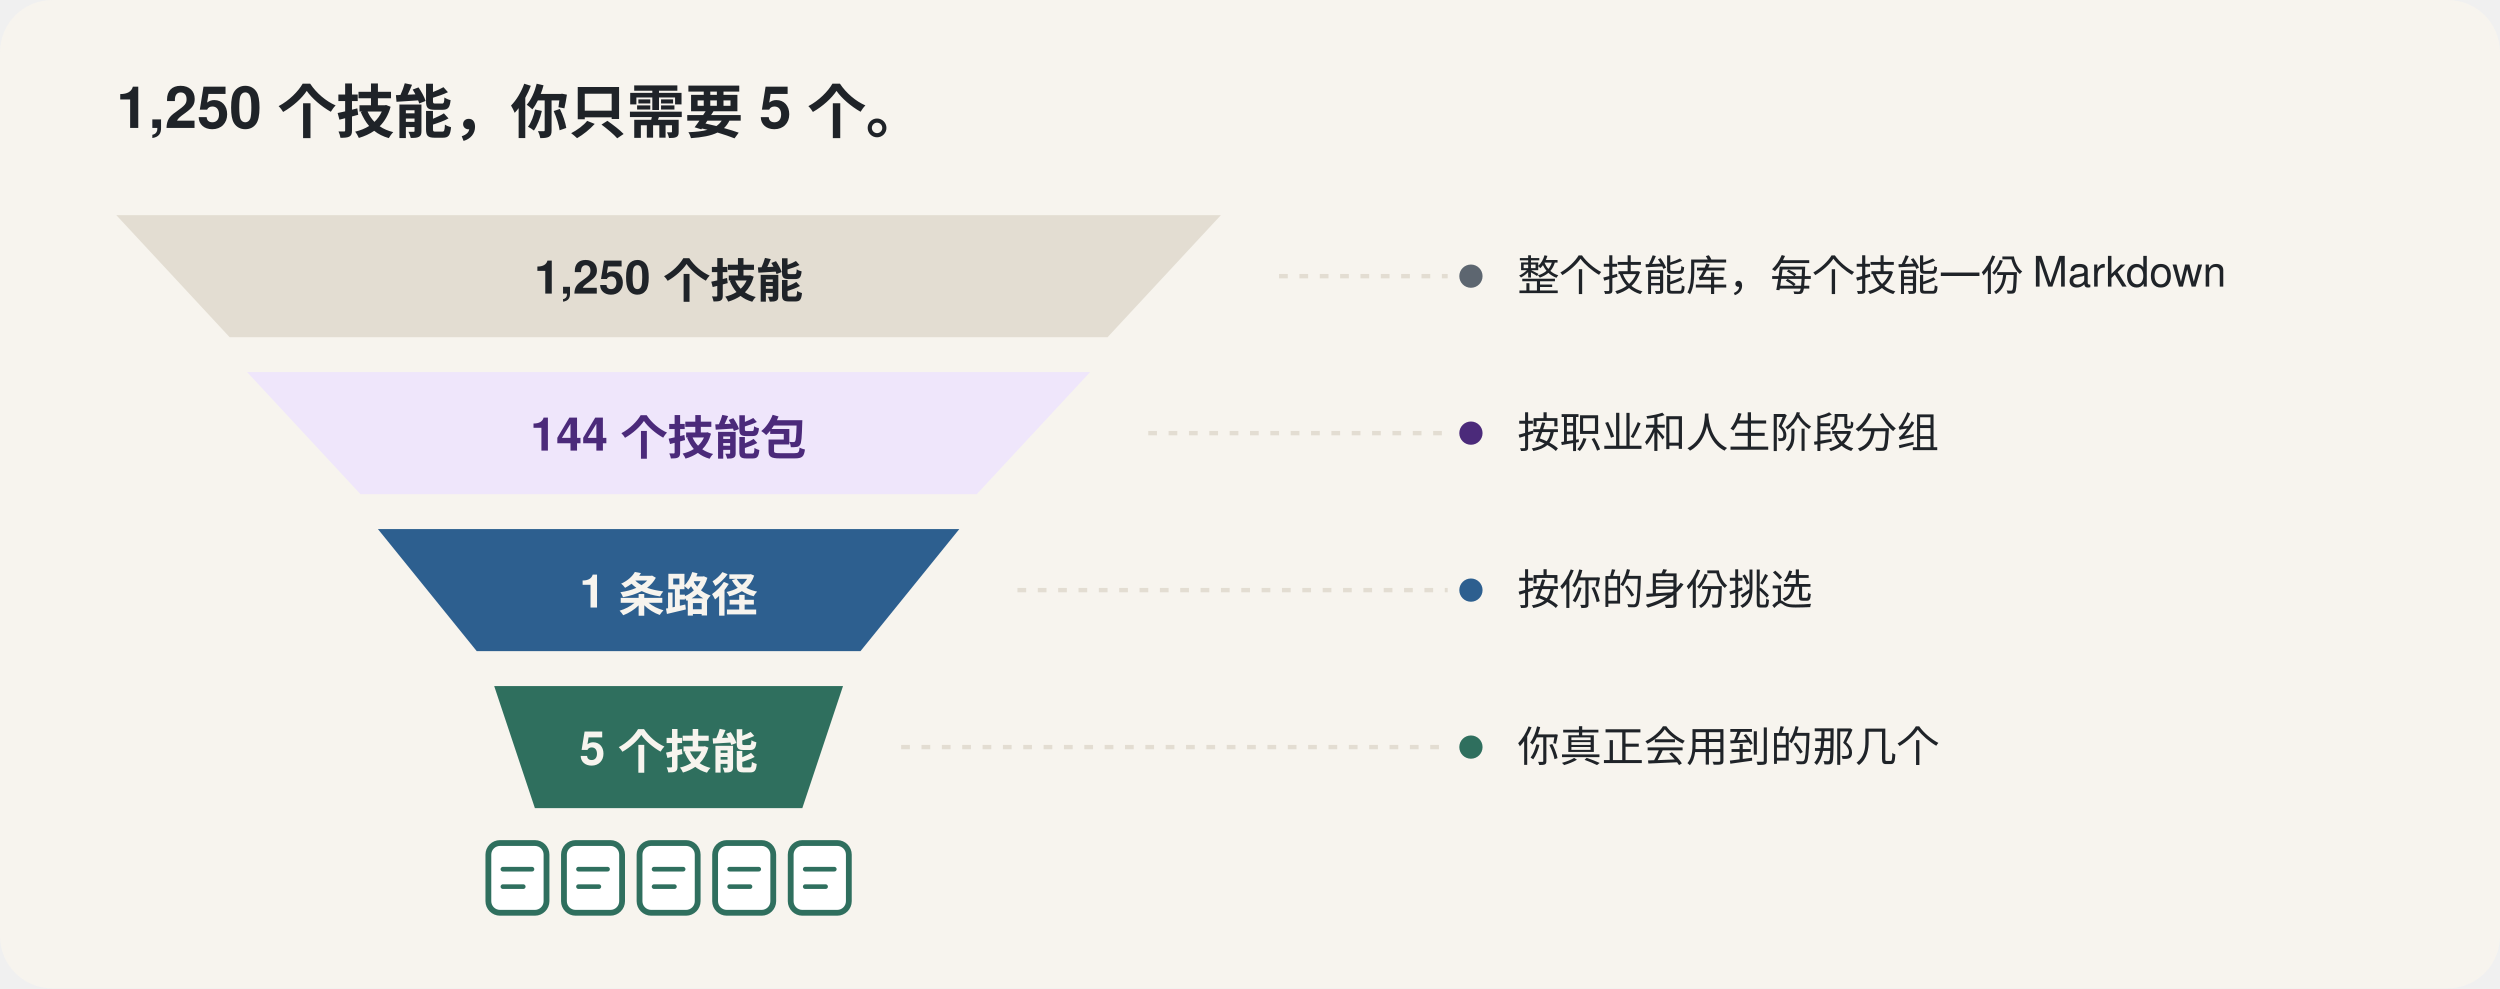
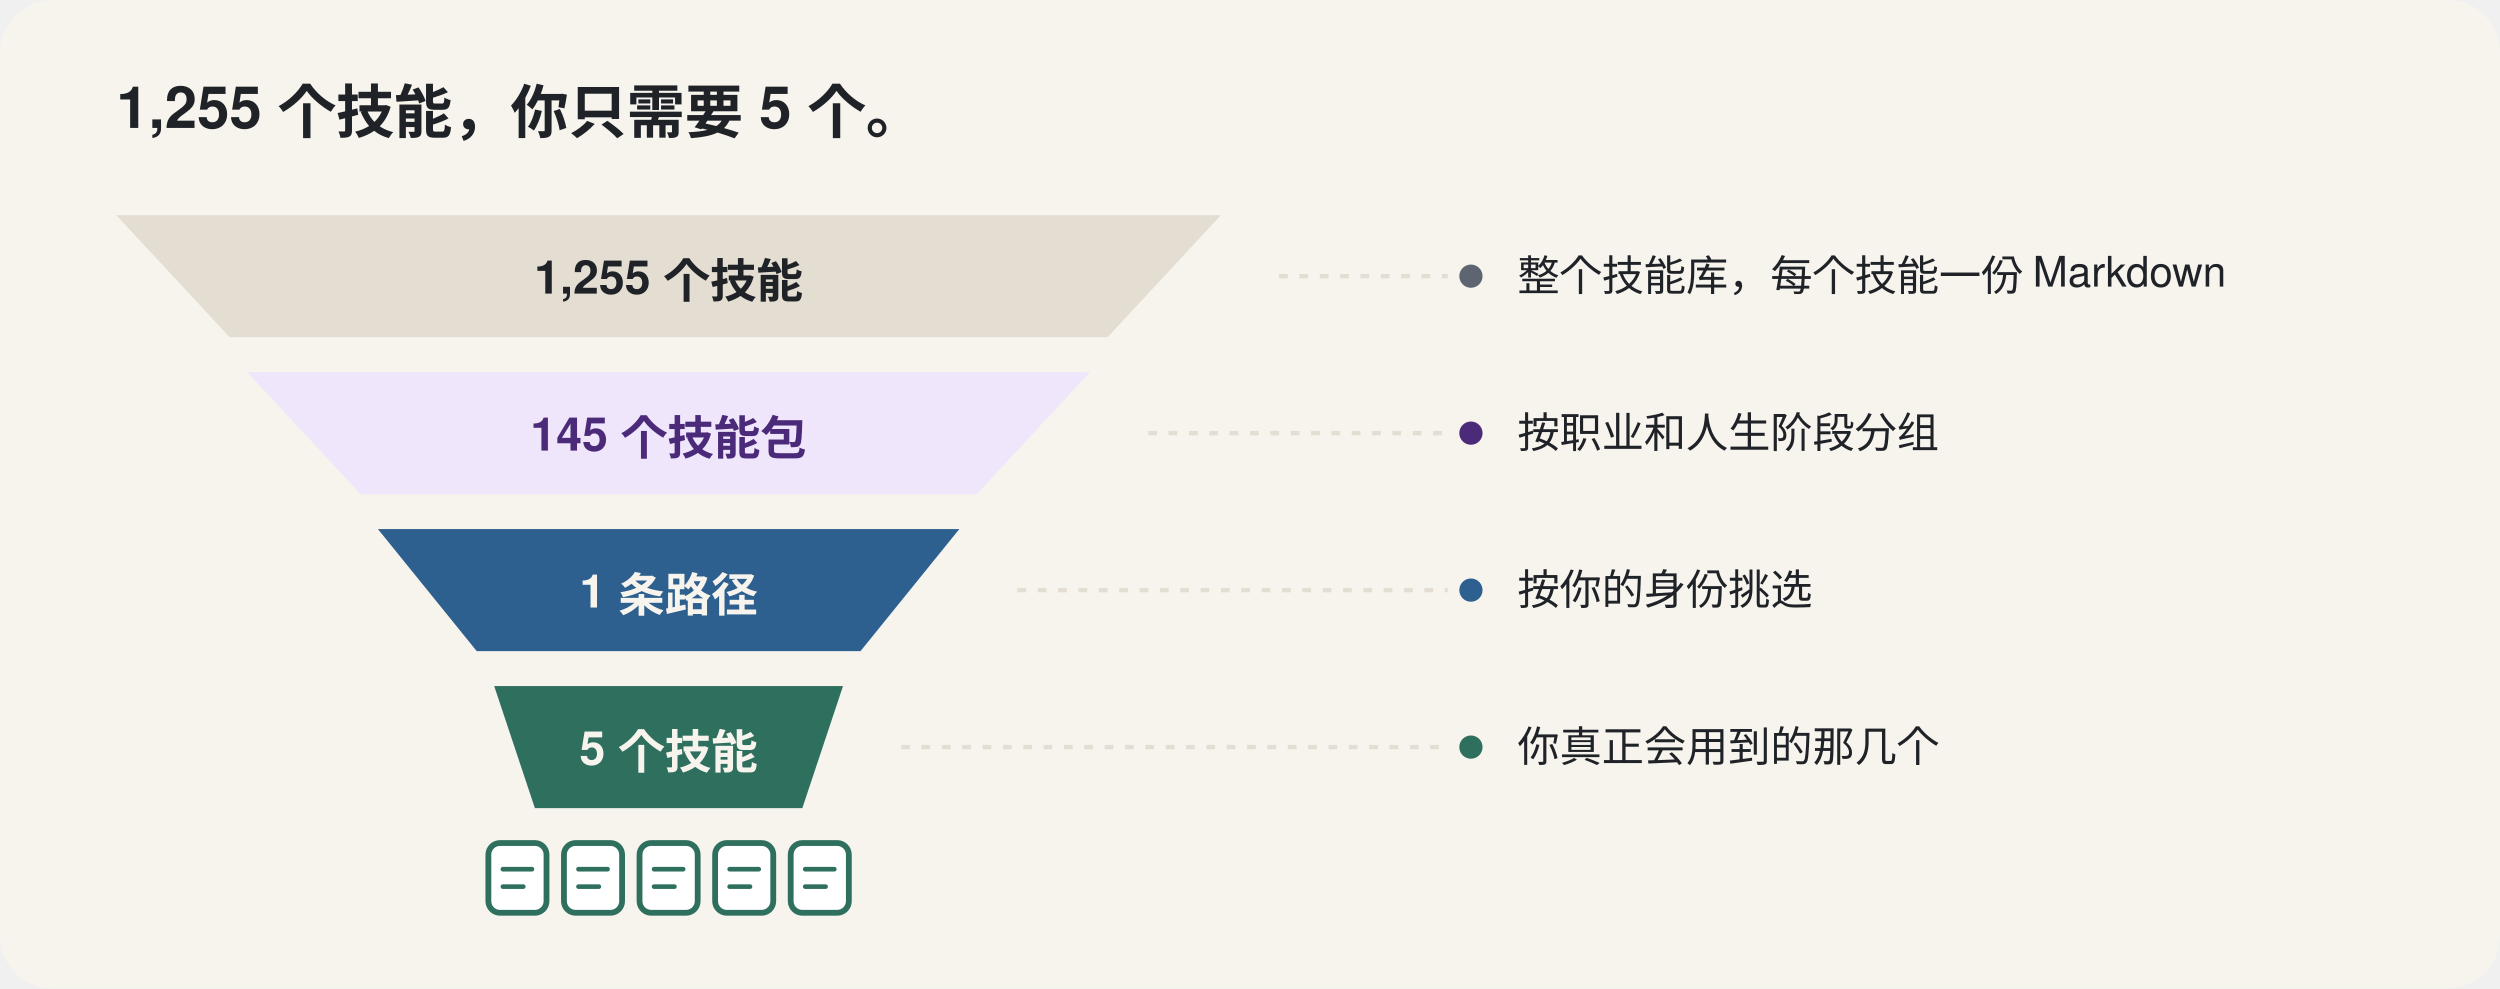
- <svg xmlns="http://www.w3.org/2000/svg" width="860" height="340" viewBox="0 0 860 340" role="img" aria-label="漏斗图：库里有 1,250 个技能、144 个技能包，选出适合你的一条路径，最后是你真正会用的 5 个技能。">
+ <svg xmlns="http://www.w3.org/2000/svg" width="860" height="340" viewBox="0 0 860 340" role="img" aria-label="漏斗图：库里有 1,255 个技能、145 个技能包，选出适合你的一条路径，最后是你真正会用的 5 个技能。">
  <style>
    text{font-family:-apple-system, BlinkMacSystemFont, 'Segoe UI', 'PingFang SC', 'Microsoft YaHei', Helvetica, Arial, sans-serif}
    .ttl{font-size:20px;font-weight:700;fill:#1f2328}
    .big{font-size:16px;font-weight:700}
    .small{font-size:14.5px;fill:#1f2328}
    @keyframes rin{0%{opacity:0;transform:translateY(8px)}6%,100%{opacity:1;transform:none}}
    .r0{animation:rin 8s 0.00s infinite both}.r1{animation:rin 8s 0.50s infinite both}.r2{animation:rin 8s 1.00s infinite both}.r3{animation:rin 8s 1.50s infinite both}@keyframes drop0{0%{transform:translate(0,0);opacity:0}8%{opacity:1}70%{transform:translate(108px,208px);opacity:1}82%,100%{transform:translate(108px,208px);opacity:0}}.d0{animation:drop0 3.6s 0.00s ease-in infinite}@keyframes drop1{0%{transform:translate(0,0);opacity:0}8%{opacity:1}70%{transform:translate(54px,208px);opacity:1}82%,100%{transform:translate(54px,208px);opacity:0}}.d1{animation:drop1 3.6s 0.45s ease-in infinite}@keyframes drop2{0%{transform:translate(0,0);opacity:0}8%{opacity:1}70%{transform:translate(0px,208px);opacity:1}82%,100%{transform:translate(0px,208px);opacity:0}}.d2{animation:drop2 3.6s 0.90s ease-in infinite}@keyframes drop3{0%{transform:translate(0,0);opacity:0}8%{opacity:1}70%{transform:translate(-54px,208px);opacity:1}82%,100%{transform:translate(-54px,208px);opacity:0}}.d3{animation:drop3 3.6s 1.35s ease-in infinite}@keyframes drop4{0%{transform:translate(0,0);opacity:0}8%{opacity:1}70%{transform:translate(-108px,208px);opacity:1}82%,100%{transform:translate(-108px,208px);opacity:0}}.d4{animation:drop4 3.6s 1.80s ease-in infinite}@keyframes drop5{0%{transform:translate(0,0);opacity:0}8%{opacity:1}70%{transform:translate(81px,208px);opacity:1}82%,100%{transform:translate(81px,208px);opacity:0}}.d5{animation:drop5 3.6s 2.25s ease-in infinite}@keyframes drop6{0%{transform:translate(0,0);opacity:0}8%{opacity:1}70%{transform:translate(-27px,208px);opacity:1}82%,100%{transform:translate(-27px,208px);opacity:0}}.d6{animation:drop6 3.6s 2.70s ease-in infinite}@keyframes drop7{0%{transform:translate(0,0);opacity:0}8%{opacity:1}70%{transform:translate(-81px,208px);opacity:1}82%,100%{transform:translate(-81px,208px);opacity:0}}.d7{animation:drop7 3.6s 3.15s ease-in infinite}
    .dot{opacity:0}
    @keyframes pop{0%,40%{opacity:0;transform:translateY(-6px)}55%,100%{opacity:1;transform:none}}
    .f{animation:pop 8s infinite both}
    @media (prefers-reduced-motion: reduce){.r0,.r1,.r2,.r3,.f{animation:none!important;opacity:1!important}.dot{animation:none!important;opacity:0!important}}
  </style>
  <rect width="860" height="340" rx="18" fill="#f7f4ee" />
-   <text x="40" y="44" class="ttl">1,250 个技能，你只需要 5 个。</text>
+   <text x="40" y="44" class="ttl">1,255 个技能，你只需要 5 个。</text>
  <g class="r0">
    <path d="M40 74H420L381 116H79Z" fill="#e3ddd2" />
-     <text x="230" y="101" text-anchor="middle" class="big" fill="#1f2328">1,250 个技能</text>
+     <text x="230" y="101" text-anchor="middle" class="big" fill="#1f2328">1,255 个技能</text>
    <path d="M440 95H498" stroke="#e3ddd2" stroke-width="1.5" stroke-dasharray="3 4" />
    <circle cx="506" cy="95" r="4" fill="#5d6670" />
    <text x="522" y="100" class="small">整个技能库，每个技能一份 Markdown</text>
  </g>
  <g class="r1">
    <path d="M85 128H375L336 170H124Z" fill="#efe6fb" />
-     <text x="230" y="155" text-anchor="middle" class="big" fill="#4b2a7a">144 个技能包</text>
+     <text x="230" y="155" text-anchor="middle" class="big" fill="#4b2a7a">145 个技能包</text>
    <path d="M395 149H498" stroke="#e3ddd2" stroke-width="1.5" stroke-dasharray="3 4" />
    <circle cx="506" cy="149" r="4" fill="#4b2a7a" />
    <text x="522" y="154" class="small">按职业和人生阶段分组</text>
  </g>
  <g class="r2">
    <path d="M130 182H330L296 224H164Z" fill="#2d5f8f" />
    <text x="230" y="209" text-anchor="middle" class="big" fill="#f7f4ee">1 条路径</text>
    <path d="M350 203H498" stroke="#e3ddd2" stroke-width="1.5" stroke-dasharray="3 4" />
    <circle cx="506" cy="203" r="4" fill="#2d5f8f" />
    <text x="522" y="208" class="small">按你的身份挑选</text>
  </g>
  <g class="r3">
    <path d="M170 236H290L276 278H184Z" fill="#2f6f5e" />
    <text x="230" y="263" text-anchor="middle" class="big" fill="#f7f4ee">5 个技能</text>
    <path d="M310 257H498" stroke="#e3ddd2" stroke-width="1.5" stroke-dasharray="3 4" />
    <circle cx="506" cy="257" r="4" fill="#2f6f5e" />
    <text x="522" y="262" class="small">你真正会用到的那几个</text>
  </g>
  <circle cx="110" cy="60" r="4" fill="#c46f1f" class="dot d0" />
  <circle cx="170" cy="60" r="4" fill="#c46f1f" class="dot d1" />
  <circle cx="230" cy="60" r="4" fill="#c46f1f" class="dot d2" />
  <circle cx="290" cy="60" r="4" fill="#c46f1f" class="dot d3" />
  <circle cx="350" cy="60" r="4" fill="#c46f1f" class="dot d4" />
  <circle cx="140" cy="60" r="4" fill="#c46f1f" class="dot d5" />
  <circle cx="260" cy="60" r="4" fill="#c46f1f" class="dot d6" />
  <circle cx="320" cy="60" r="4" fill="#c46f1f" class="dot d7" />
  <rect x="168" y="290" width="20" height="24" rx="4" fill="#ffffff" stroke="#2f6f5e" stroke-width="2" class="f" style="animation-delay:2.00s" />
  <path d="M173 299h10M173 305h7" stroke="#2f6f5e" stroke-width="1.6" stroke-linecap="round" class="f" style="animation-delay:2.00s" />
  <rect x="194" y="290" width="20" height="24" rx="4" fill="#ffffff" stroke="#2f6f5e" stroke-width="2" class="f" style="animation-delay:2.15s" />
  <path d="M199 299h10M199 305h7" stroke="#2f6f5e" stroke-width="1.6" stroke-linecap="round" class="f" style="animation-delay:2.15s" />
  <rect x="220" y="290" width="20" height="24" rx="4" fill="#ffffff" stroke="#2f6f5e" stroke-width="2" class="f" style="animation-delay:2.30s" />
  <path d="M225 299h10M225 305h7" stroke="#2f6f5e" stroke-width="1.6" stroke-linecap="round" class="f" style="animation-delay:2.30s" />
  <rect x="246" y="290" width="20" height="24" rx="4" fill="#ffffff" stroke="#2f6f5e" stroke-width="2" class="f" style="animation-delay:2.45s" />
  <path d="M251 299h10M251 305h7" stroke="#2f6f5e" stroke-width="1.6" stroke-linecap="round" class="f" style="animation-delay:2.45s" />
  <rect x="272" y="290" width="20" height="24" rx="4" fill="#ffffff" stroke="#2f6f5e" stroke-width="2" class="f" style="animation-delay:2.60s" />
  <path d="M277 299h10M277 305h7" stroke="#2f6f5e" stroke-width="1.6" stroke-linecap="round" class="f" style="animation-delay:2.60s" />
</svg>
